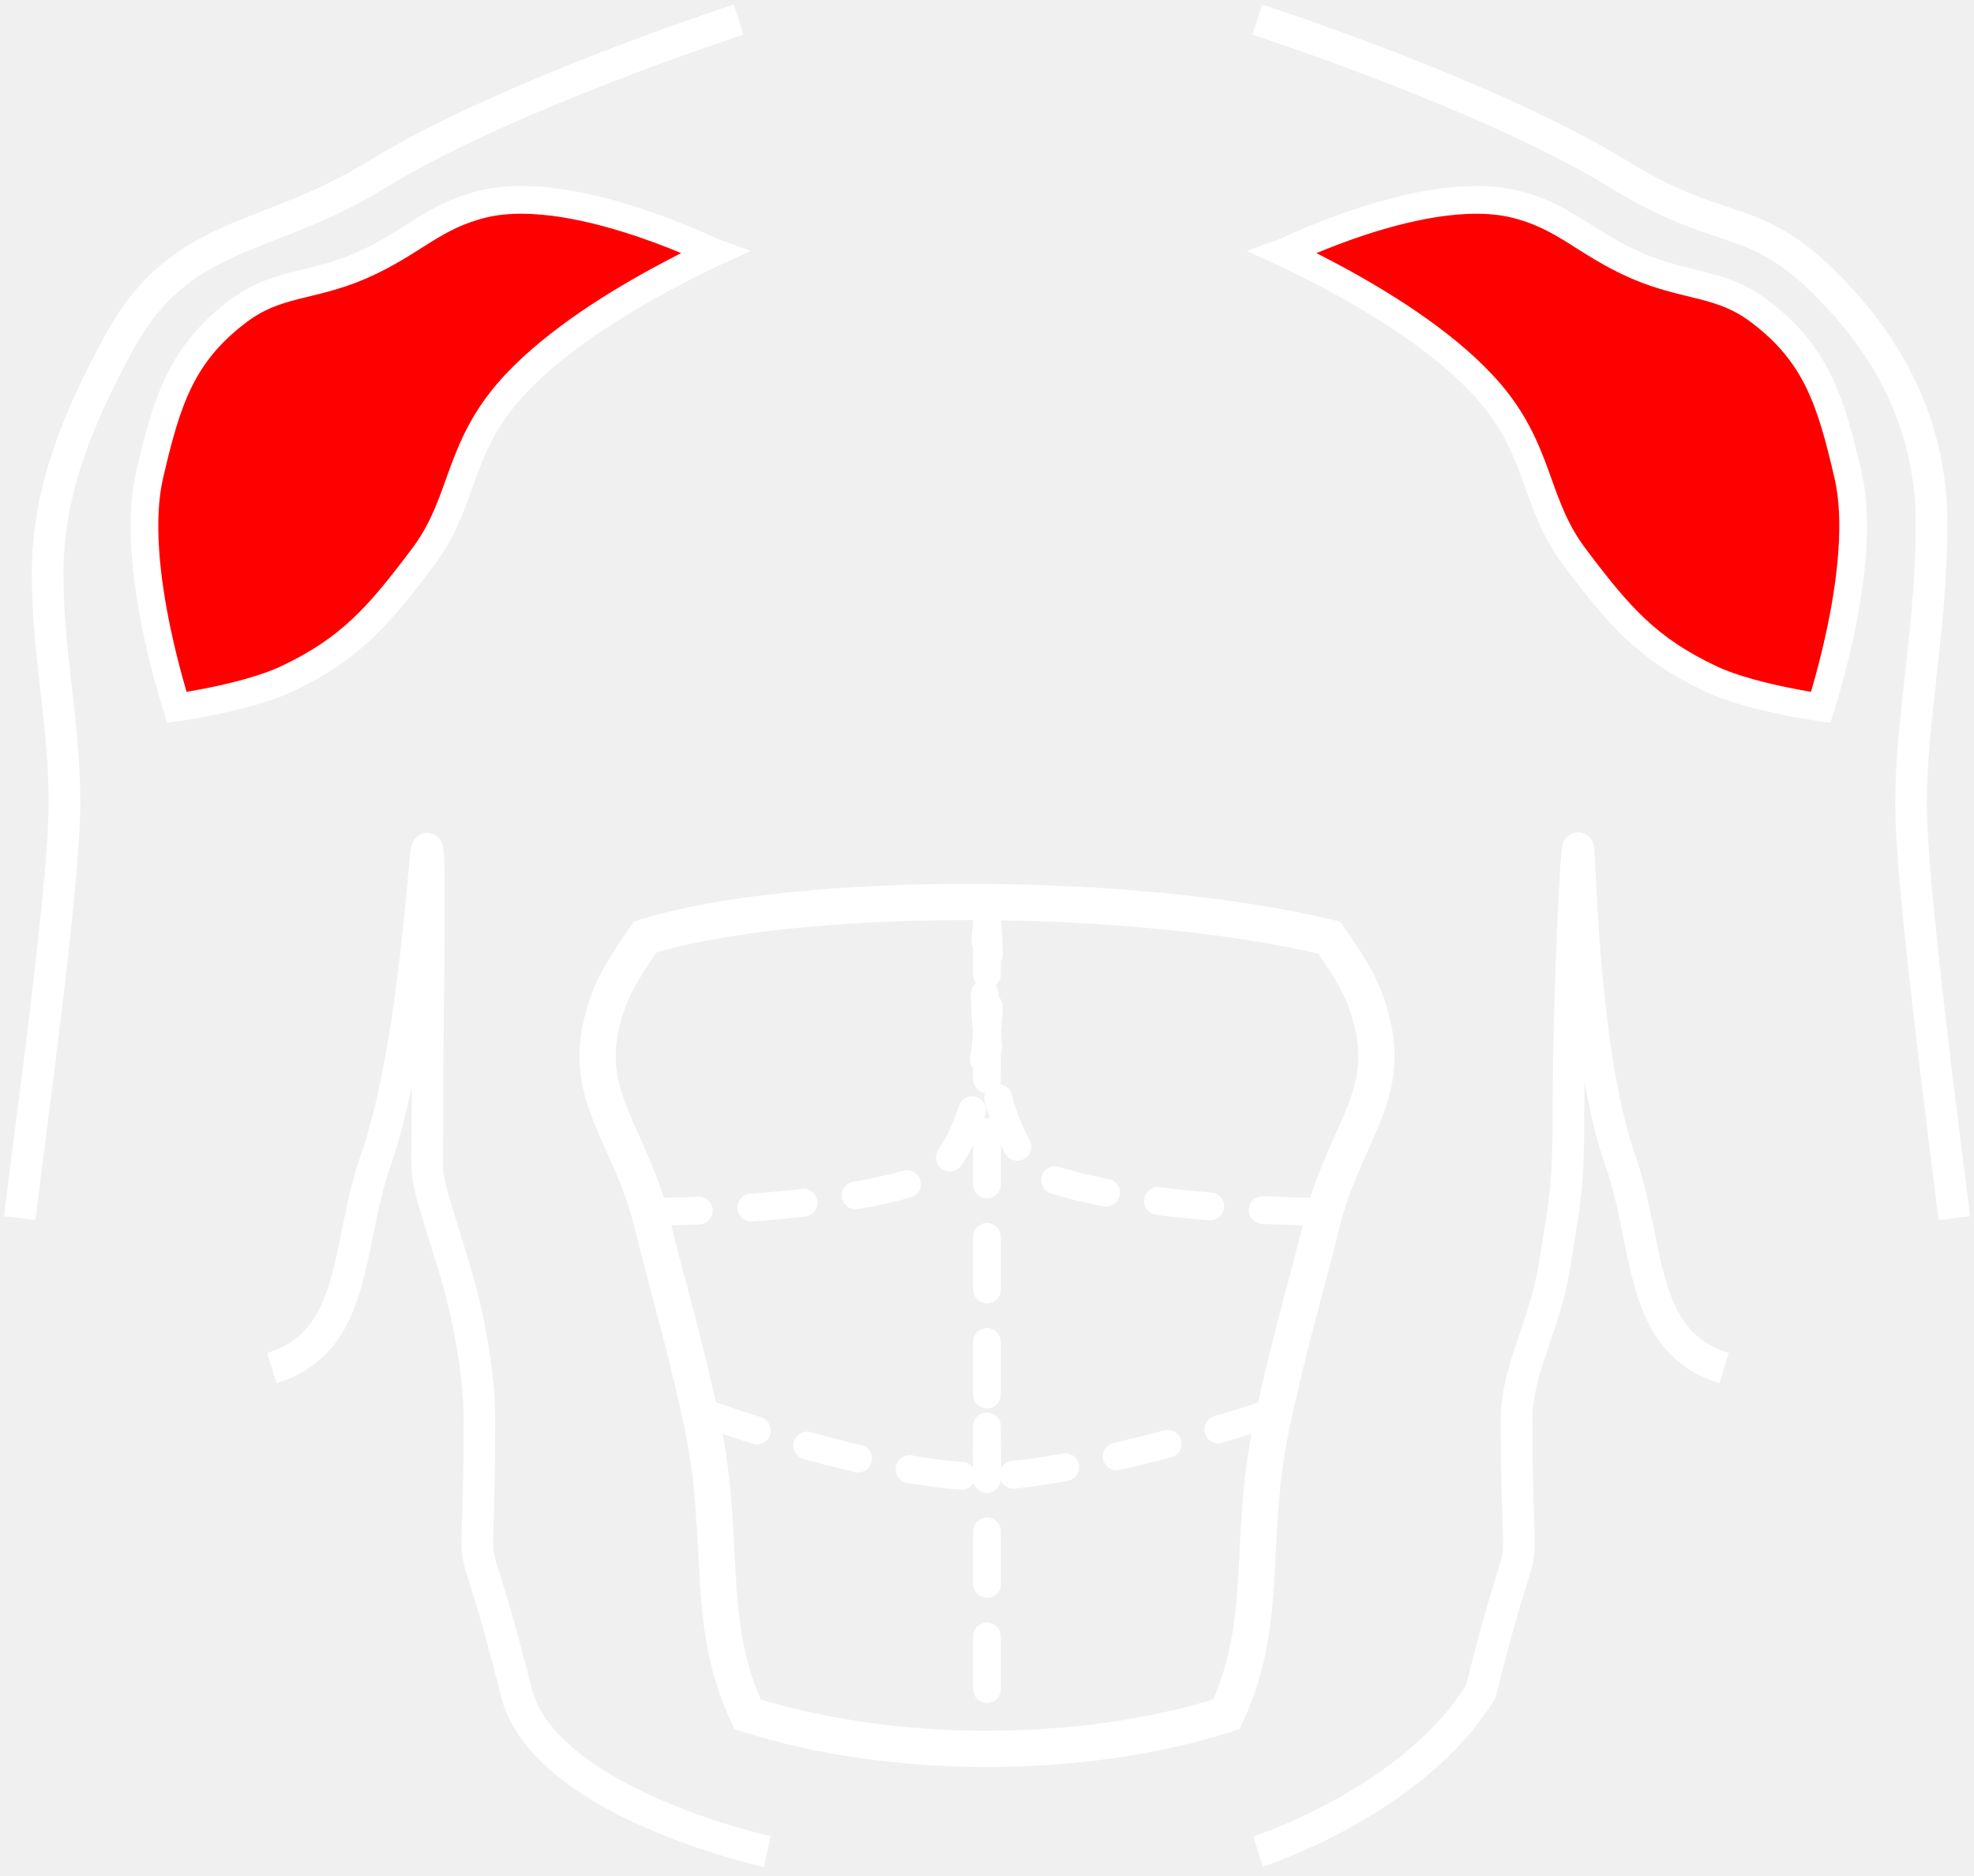
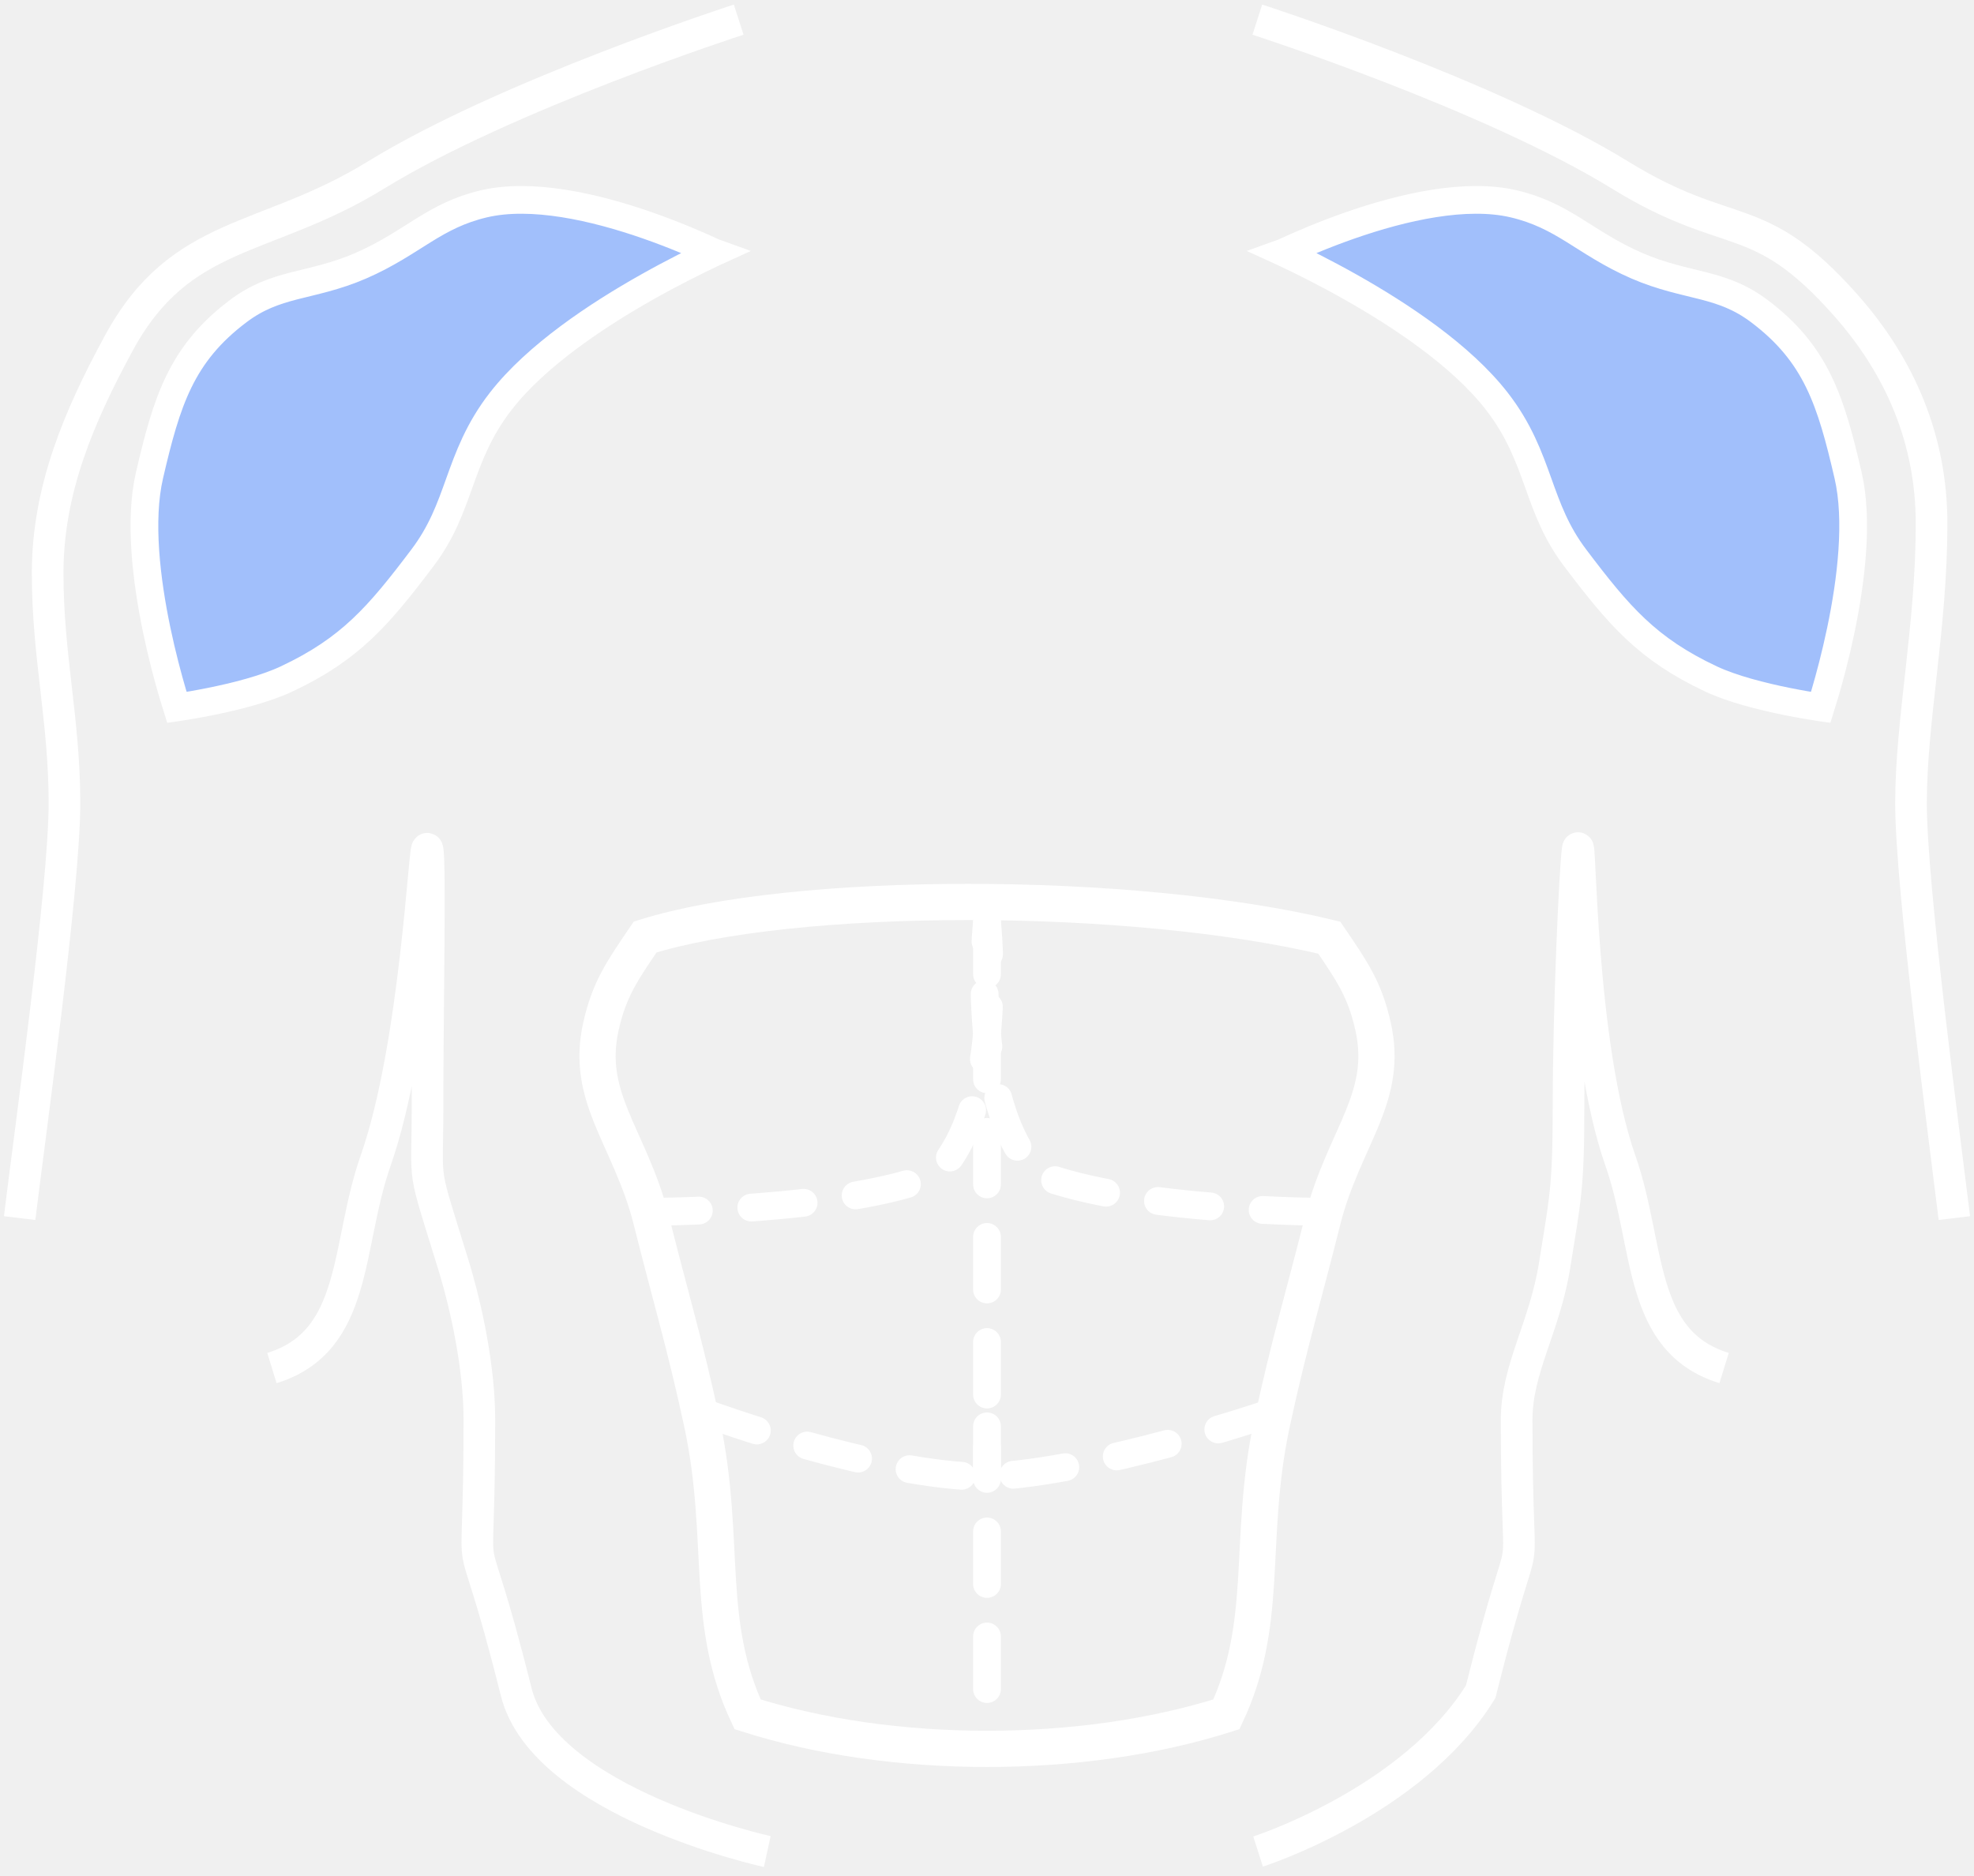
<svg xmlns="http://www.w3.org/2000/svg" width="201" height="191" viewBox="0 0 201 191" fill="none">
  <path d="M98.572 91.844C111.68 91.844 125.327 93.068 135.35 95.478C137.649 98.853 138.976 100.761 139.813 104.531C140.6 108.069 139.943 110.801 138.76 113.74C137.608 116.601 135.728 120.07 134.686 124.24C132.703 132.172 131.287 136.735 129.533 144.854C128.206 150.996 128.199 156.359 127.887 161.161C127.587 165.77 127.011 170.014 124.877 174.566C110.167 179.259 90.831 179.26 76.122 174.566C73.988 170.014 73.412 165.77 73.113 161.161C72.802 156.359 72.794 150.996 71.467 144.854C69.713 136.735 68.297 132.172 66.314 124.24C65.272 120.07 63.392 116.601 62.24 113.74C61.057 110.801 60.4 108.069 61.187 104.531C62.03 100.738 63.367 98.829 65.692 95.415C73.177 93.066 85.477 91.844 98.572 91.844Z" stroke="white" stroke-width="3.687" />
  <path d="M65.81 123.403C65.81 123.403 86.159 123.403 95.361 119.549C102.509 112.226 100.5 93.854 100.5 93.854C100.5 93.854 98.491 112.226 105.639 119.549C115.484 123.403 135.189 123.403 135.189 123.403" stroke="white" stroke-width="2.828" stroke-linecap="round" stroke-dasharray="5.35 5.35" />
  <path d="M71.995 143.959C71.995 143.959 89.417 150.382 100.5 150.382M129.154 143.959C129.154 143.959 111.682 149.892 100.5 150.382M100.5 93.854C100.5 93.854 100.5 128.307 100.5 150.382" stroke="white" stroke-width="2.828" stroke-linecap="round" stroke-dasharray="5.35 5.35" />
  <path d="M100.5 145.243V160.66V176.077" stroke="white" stroke-width="2.828" stroke-linecap="round" stroke-dasharray="5.35 5.35" />
  <path d="M128.026 2C128.026 2 151.616 9.613 164.993 17.843C176.24 24.763 178.961 20.973 187.89 31.018C193.539 37.374 196.679 44.837 196.679 53.34C196.679 63.902 194.586 73.297 194.586 81.8C194.586 90.303 198.007 115.846 199 124.036M175.555 139.305C166.74 136.593 168.046 126.885 164.993 118.181C160.841 106.344 160.926 84.423 160.646 86.496C160.366 88.568 159.712 102.589 159.712 112.9C159.712 121.15 159.331 122.301 158.314 128.743C157.297 135.185 154.431 139.305 154.431 144.586C154.431 165.71 156.048 151.145 150.767 172.269C143.831 183.506 128.103 188.54 128.103 188.54M78.127 188.54C78.127 188.54 55.387 183.587 52.557 172.269C47.276 151.145 48.812 165.71 48.812 144.586C48.812 139.305 47.504 133.151 46.148 128.743C42.898 118.181 43.531 121.15 43.531 112.9C43.531 102.589 43.841 88.006 43.531 86.496C43.236 85.059 42.402 106.344 38.25 118.181C35.197 126.885 36.503 136.593 27.688 139.305M2 124.036C3.023 115.594 6.564 90.303 6.564 81.8C6.564 73.297 4.852 66.865 4.852 58.362C4.852 49.859 8.049 42.397 12.107 34.924C18.409 23.32 27.003 24.763 38.25 17.843C51.627 9.613 75.216 2 75.216 2" stroke="white" stroke-width="3.221" />
-   <path d="M49.251 20.761C54.115 19.609 60.552 21.07 65.98 22.969C68.653 23.904 71.006 24.918 72.691 25.698C72.699 25.701 72.707 25.705 72.715 25.708C72.697 25.716 72.68 25.725 72.662 25.734C70.935 26.547 68.56 27.724 65.965 29.184C60.823 32.076 54.63 36.176 51 40.843C48.712 43.785 47.706 46.573 46.769 49.183C45.833 51.793 44.969 54.217 43.015 56.804C38.539 62.732 35.66 66.088 29.19 69.133C27.03 70.15 23.982 70.921 21.393 71.441C20.115 71.698 18.978 71.888 18.161 72.014C18.11 72.022 18.06 72.028 18.012 72.035C17.889 71.644 17.739 71.158 17.573 70.592C17.104 68.99 16.503 66.755 15.972 64.222C14.897 59.094 14.162 52.976 15.221 48.407C16.974 40.851 18.455 36.045 24.262 31.677C26.178 30.236 27.947 29.629 29.911 29.119C31.86 28.614 34.159 28.178 36.732 27.06C39.406 25.898 41.363 24.543 43.172 23.426C44.987 22.305 46.752 21.353 49.251 20.761Z" fill="#FF0000" stroke="white" stroke-width="2.823" />
-   <path d="M154.151 20.761C149.286 19.609 142.849 21.07 137.422 22.969C134.749 23.904 132.395 24.918 130.711 25.698C130.703 25.701 130.695 25.705 130.687 25.708C130.705 25.716 130.722 25.725 130.74 25.734C132.466 26.547 134.842 27.724 137.437 29.184C142.579 32.076 148.772 36.176 152.402 40.843C154.69 43.785 155.696 46.573 156.632 49.183C157.569 51.793 158.433 54.217 160.386 56.804C164.863 62.732 167.742 66.088 174.212 69.133C176.371 70.15 179.419 70.921 182.008 71.441C183.287 71.698 184.424 71.888 185.241 72.014C185.292 72.022 185.342 72.028 185.39 72.035C185.513 71.644 185.663 71.158 185.829 70.592C186.297 68.99 186.898 66.755 187.429 64.222C188.504 59.094 189.24 52.976 188.18 48.407C186.428 40.851 184.947 36.045 179.139 31.677C177.223 30.236 175.455 29.629 173.491 29.119C171.542 28.614 169.242 28.178 166.67 27.06C163.995 25.898 162.039 24.543 160.23 23.426C158.414 22.305 156.65 21.353 154.151 20.761Z" fill="#FF0000" stroke="white" stroke-width="2.823" />
+   <path d="M49.251 20.761C54.115 19.609 60.552 21.07 65.98 22.969C68.653 23.904 71.006 24.918 72.691 25.698C72.699 25.701 72.707 25.705 72.715 25.708C72.697 25.716 72.68 25.725 72.662 25.734C70.935 26.547 68.56 27.724 65.965 29.184C60.823 32.076 54.63 36.176 51 40.843C48.712 43.785 47.706 46.573 46.769 49.183C45.833 51.793 44.969 54.217 43.015 56.804C38.539 62.732 35.66 66.088 29.19 69.133C27.03 70.15 23.982 70.921 21.393 71.441C20.115 71.698 18.978 71.888 18.161 72.014C18.11 72.022 18.06 72.028 18.012 72.035C17.889 71.644 17.739 71.158 17.573 70.592C17.104 68.99 16.503 66.755 15.972 64.222C14.897 59.094 14.162 52.976 15.221 48.407C16.974 40.851 18.455 36.045 24.262 31.677C26.178 30.236 27.947 29.629 29.911 29.119C31.86 28.614 34.159 28.178 36.732 27.06C39.406 25.898 41.363 24.543 43.172 23.426C44.987 22.305 46.752 21.353 49.251 20.761Z" fill="#A1BFFB" stroke="white" stroke-width="2.823" />
+   <path d="M154.151 20.761C149.286 19.609 142.849 21.07 137.422 22.969C134.749 23.904 132.395 24.918 130.711 25.698C130.703 25.701 130.695 25.705 130.687 25.708C130.705 25.716 130.722 25.725 130.74 25.734C132.466 26.547 134.842 27.724 137.437 29.184C142.579 32.076 148.772 36.176 152.402 40.843C154.69 43.785 155.696 46.573 156.632 49.183C157.569 51.793 158.433 54.217 160.386 56.804C164.863 62.732 167.742 66.088 174.212 69.133C176.371 70.15 179.419 70.921 182.008 71.441C183.287 71.698 184.424 71.888 185.241 72.014C185.292 72.022 185.342 72.028 185.39 72.035C185.513 71.644 185.663 71.158 185.829 70.592C186.297 68.99 186.898 66.755 187.429 64.222C188.504 59.094 189.24 52.976 188.18 48.407C186.428 40.851 184.947 36.045 179.139 31.677C177.223 30.236 175.455 29.629 173.491 29.119C171.542 28.614 169.242 28.178 166.67 27.06C163.995 25.898 162.039 24.543 160.23 23.426C158.414 22.305 156.65 21.353 154.151 20.761Z" fill="#A1BFFB" stroke="white" stroke-width="2.823" />
</svg>
